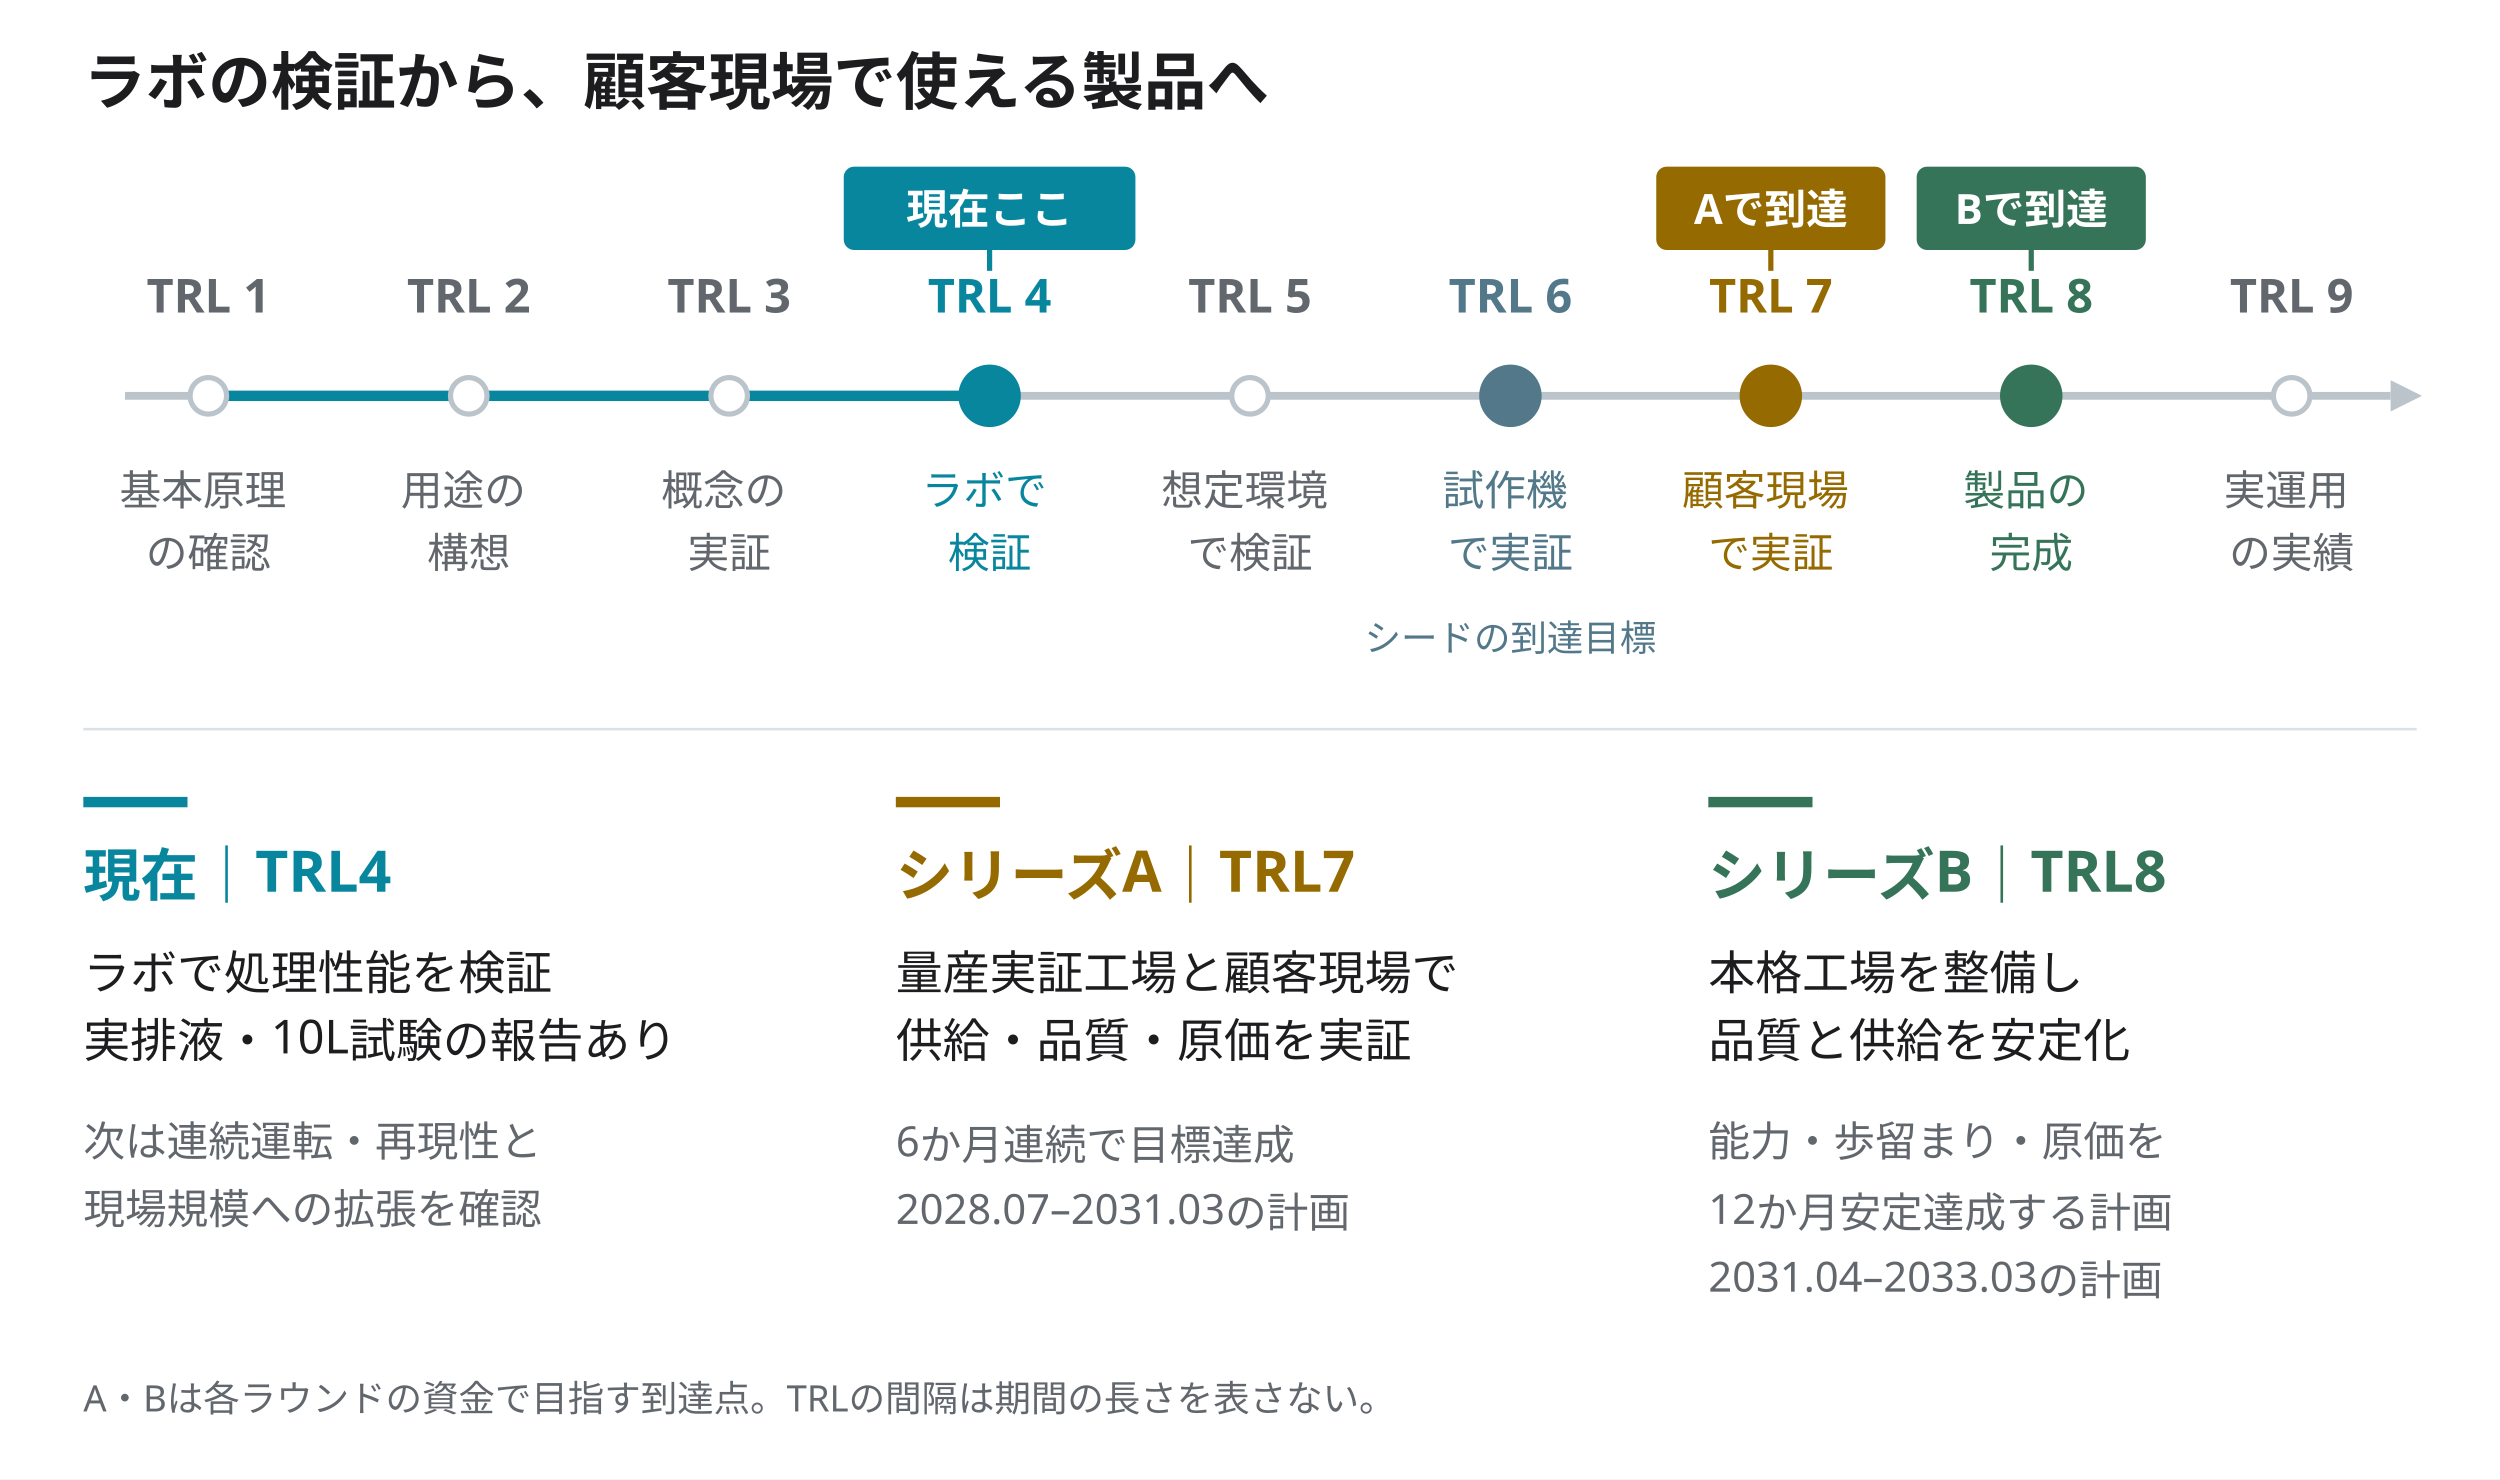
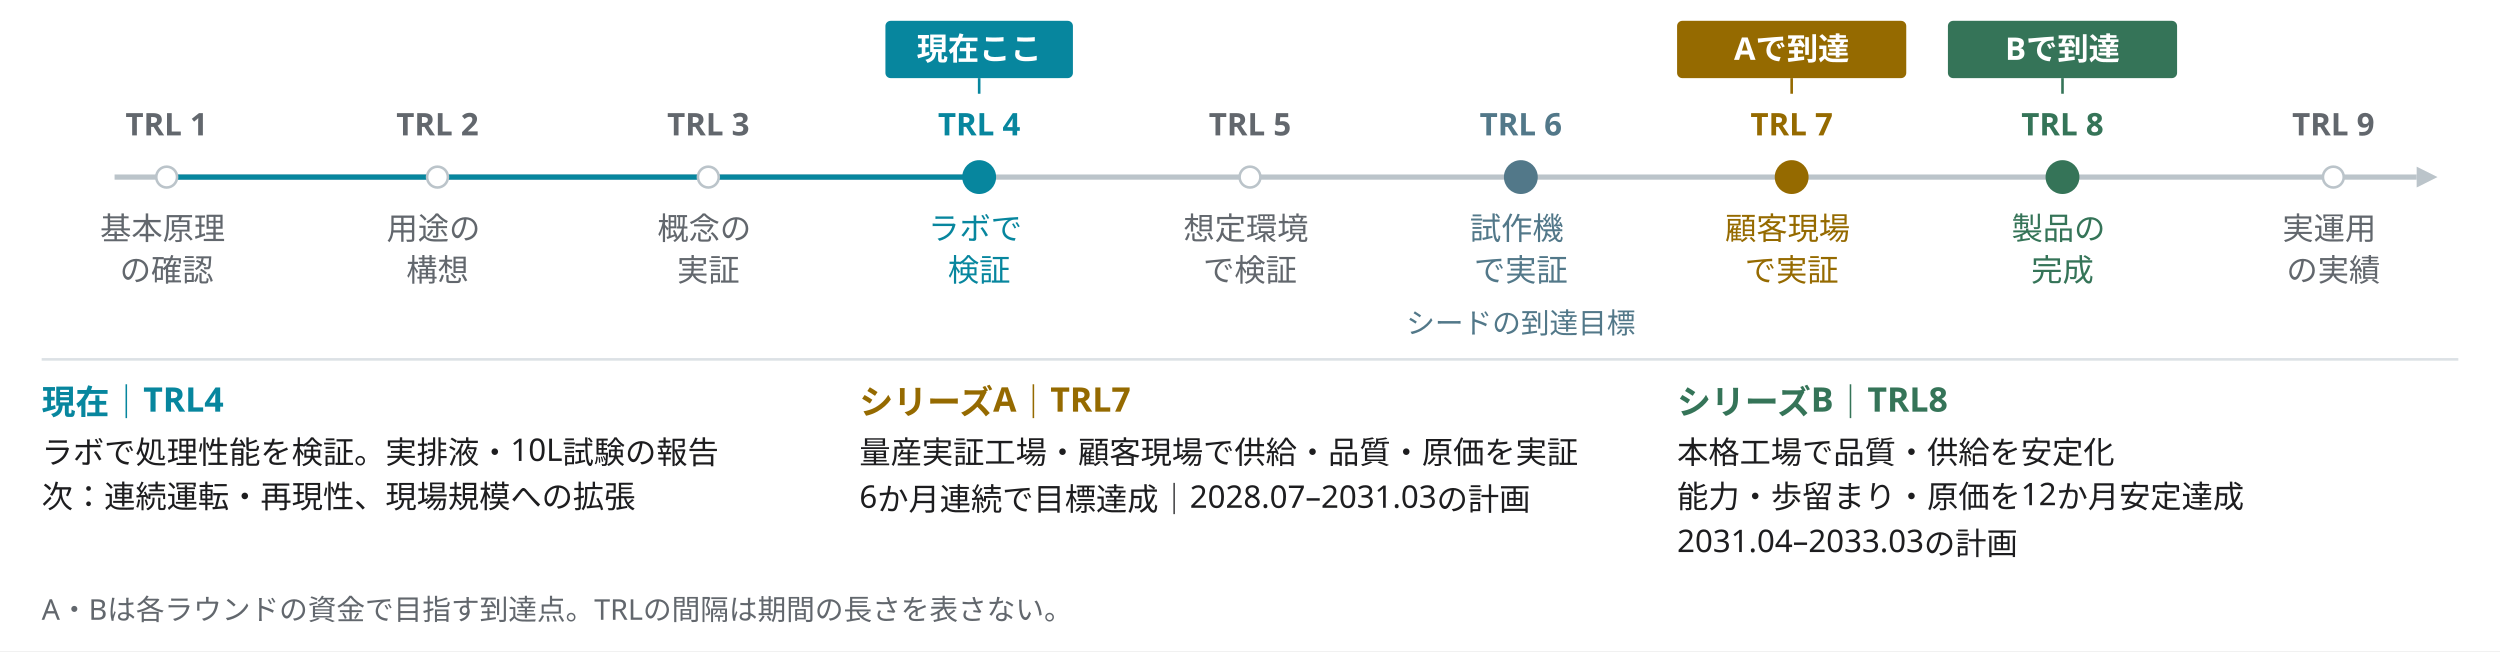
- <svg xmlns="http://www.w3.org/2000/svg" width="960" height="568" viewBox="0 0 960 568" role="img" aria-labelledby="title desc">
-   <rect width="960" height="568" fill="#fff" />
-   <g font-family="'Hiragino Kaku Gothic ProN','Noto Sans JP',Meiryo,sans-serif">
-     <text x="32" y="40" fill="#1d1d1f" font-size="24" font-weight="600" text-anchor="start">
-       <tspan x="32" dy="0">ラボの検証から、顧客現場で使える製品へ</tspan>
+ <svg xmlns="http://www.w3.org/2000/svg" width="960" height="250" viewBox="0 0 960 250" role="img" aria-labelledby="title desc">
+   <rect width="960" height="250" fill="#fff" />
+   <g font-family="Yu Gothic,Hiragino Kaku Gothic ProN,Noto Sans JP,Meiryo,sans-serif">
+     <path d="M44 68 L928 68" stroke="#bbc4ca" stroke-width="2" fill="none" />
+     <path d="M928 64 L936 68 L928 72 Z" fill="#bbc4ca" />
+     <path d="M64 68 L376 68" stroke="#07869e" stroke-width="2" fill="none" />
+     <text x="64" y="52" fill="#62676d" font-size="12" font-weight="600" text-anchor="middle">
+       <tspan x="64" dy="0">TRL 1</tspan>
    </text>
-     <path d="M48 152 L918 152" fill="none" stroke="#bbc4ca" stroke-width="3" />
-     <path d="M918 146 L930 152 L918 158 Z" fill="#bbc4ca" />
-     <path d="M80 152 L380 152" fill="none" stroke="#07869e" stroke-width="4" />
-     <text x="80" y="120" fill="#62676d" font-size="18" font-weight="600" text-anchor="middle">
-       <tspan x="80" dy="0">TRL 1</tspan>
+     <circle cx="64" cy="68" r="4" fill="#fff" stroke="#bbc4ca" />
+     <text x="64" y="92" fill="#62676d" font-size="12" font-weight="400" text-anchor="middle">
+       <tspan x="64" dy="0">基本原理</tspan>
+       <tspan x="64" dy="16">の確認</tspan>
    </text>
-     <circle cx="80" cy="152" r="7" fill="#fff" stroke="#bbc4ca" stroke-width="2" />
-     <text x="80" y="194" fill="#62676d" font-size="16" font-weight="400" text-anchor="middle">
-       <tspan x="80" dy="0">基本原理</tspan>
-       <tspan x="80" dy="24">の確認</tspan>
+     <text x="168" y="52" fill="#62676d" font-size="12" font-weight="600" text-anchor="middle">
+       <tspan x="168" dy="0">TRL 2</tspan>
    </text>
-     <text x="180" y="120" fill="#62676d" font-size="18" font-weight="600" text-anchor="middle">
-       <tspan x="180" dy="0">TRL 2</tspan>
+     <circle cx="168" cy="68" r="4" fill="#fff" stroke="#bbc4ca" />
+     <text x="168" y="92" fill="#62676d" font-size="12" font-weight="400" text-anchor="middle">
+       <tspan x="168" dy="0">用途の</tspan>
+       <tspan x="168" dy="16">構想</tspan>
    </text>
-     <circle cx="180" cy="152" r="7" fill="#fff" stroke="#bbc4ca" stroke-width="2" />
-     <text x="180" y="194" fill="#62676d" font-size="16" font-weight="400" text-anchor="middle">
-       <tspan x="180" dy="0">用途の</tspan>
-       <tspan x="180" dy="24">構想</tspan>
+     <text x="272" y="52" fill="#62676d" font-size="12" font-weight="600" text-anchor="middle">
+       <tspan x="272" dy="0">TRL 3</tspan>
    </text>
-     <text x="280" y="120" fill="#62676d" font-size="18" font-weight="600" text-anchor="middle">
-       <tspan x="280" dy="0">TRL 3</tspan>
+     <circle cx="272" cy="68" r="4" fill="#fff" stroke="#bbc4ca" />
+     <text x="272" y="92" fill="#62676d" font-size="12" font-weight="400" text-anchor="middle">
+       <tspan x="272" dy="0">概念の</tspan>
+       <tspan x="272" dy="16">実証</tspan>
    </text>
-     <circle cx="280" cy="152" r="7" fill="#fff" stroke="#bbc4ca" stroke-width="2" />
-     <text x="280" y="194" fill="#62676d" font-size="16" font-weight="400" text-anchor="middle">
-       <tspan x="280" dy="0">概念の</tspan>
-       <tspan x="280" dy="24">実証</tspan>
+     <text x="376" y="52" fill="#07869e" font-size="12" font-weight="600" text-anchor="middle">
+       <tspan x="376" dy="0">TRL 4</tspan>
    </text>
-     <text x="380" y="120" fill="#07869e" font-size="18" font-weight="600" text-anchor="middle">
-       <tspan x="380" dy="0">TRL 4</tspan>
+     <circle cx="376" cy="68" r="6" fill="#07869e" stroke="#07869e" />
+     <text x="376" y="92" fill="#07869e" font-size="12" font-weight="500" text-anchor="middle">
+       <tspan x="376" dy="0">ラボで</tspan>
+       <tspan x="376" dy="16">検証</tspan>
    </text>
-     <circle cx="380" cy="152" r="11" fill="#07869e" stroke="#07869e" stroke-width="2" />
-     <text x="380" y="194" fill="#07869e" font-size="16" font-weight="500" text-anchor="middle">
-       <tspan x="380" dy="0">ラボで</tspan>
-       <tspan x="380" dy="24">検証</tspan>
-     </text>
-     <text x="480" y="120" fill="#62676d" font-size="18" font-weight="600" text-anchor="middle">
+     <text x="480" y="52" fill="#62676d" font-size="12" font-weight="600" text-anchor="middle">
      <tspan x="480" dy="0">TRL 5</tspan>
    </text>
-     <circle cx="480" cy="152" r="7" fill="#fff" stroke="#bbc4ca" stroke-width="2" />
-     <text x="480" y="194" fill="#62676d" font-size="16" font-weight="400" text-anchor="middle">
+     <circle cx="480" cy="68" r="4" fill="#fff" stroke="#bbc4ca" />
+     <text x="480" y="92" fill="#62676d" font-size="12" font-weight="400" text-anchor="middle">
      <tspan x="480" dy="0">想定環境</tspan>
-       <tspan x="480" dy="24">で検証</tspan>
+       <tspan x="480" dy="16">で検証</tspan>
    </text>
-     <text x="580" y="120" fill="#527889" font-size="18" font-weight="600" text-anchor="middle">
-       <tspan x="580" dy="0">TRL 6</tspan>
+     <text x="584" y="52" fill="#527889" font-size="12" font-weight="600" text-anchor="middle">
+       <tspan x="584" dy="0">TRL 6</tspan>
    </text>
-     <circle cx="580" cy="152" r="11" fill="#527889" stroke="#527889" stroke-width="2" />
-     <text x="580" y="194" fill="#527889" font-size="16" font-weight="500" text-anchor="middle">
-       <tspan x="580" dy="0">試作機</tspan>
-       <tspan x="580" dy="24">で実証</tspan>
+     <circle cx="584" cy="68" r="6" fill="#527889" stroke="#527889" />
+     <text x="584" y="92" fill="#527889" font-size="12" font-weight="500" text-anchor="middle">
+       <tspan x="584" dy="0">試作機</tspan>
+       <tspan x="584" dy="16">で実証</tspan>
    </text>
-     <text x="680" y="120" fill="#956a00" font-size="18" font-weight="600" text-anchor="middle">
-       <tspan x="680" dy="0">TRL 7</tspan>
+     <text x="688" y="52" fill="#956a00" font-size="12" font-weight="600" text-anchor="middle">
+       <tspan x="688" dy="0">TRL 7</tspan>
    </text>
-     <circle cx="680" cy="152" r="11" fill="#956a00" stroke="#956a00" stroke-width="2" />
-     <text x="680" y="194" fill="#956a00" font-size="16" font-weight="500" text-anchor="middle">
-       <tspan x="680" dy="0">顧客現場</tspan>
-       <tspan x="680" dy="24">で実証</tspan>
+     <circle cx="688" cy="68" r="6" fill="#956a00" stroke="#956a00" />
+     <text x="688" y="92" fill="#956a00" font-size="12" font-weight="500" text-anchor="middle">
+       <tspan x="688" dy="0">顧客現場</tspan>
+       <tspan x="688" dy="16">で実証</tspan>
    </text>
-     <text x="780" y="120" fill="#357458" font-size="18" font-weight="600" text-anchor="middle">
-       <tspan x="780" dy="0">TRL 8</tspan>
+     <text x="792" y="52" fill="#357458" font-size="12" font-weight="600" text-anchor="middle">
+       <tspan x="792" dy="0">TRL 8</tspan>
    </text>
-     <circle cx="780" cy="152" r="11" fill="#357458" stroke="#357458" stroke-width="2" />
-     <text x="780" y="194" fill="#357458" font-size="16" font-weight="500" text-anchor="middle">
-       <tspan x="780" dy="0">製品の</tspan>
-       <tspan x="780" dy="24">完成</tspan>
+     <circle cx="792" cy="68" r="6" fill="#357458" stroke="#357458" />
+     <text x="792" y="92" fill="#357458" font-size="12" font-weight="500" text-anchor="middle">
+       <tspan x="792" dy="0">製品の</tspan>
+       <tspan x="792" dy="16">完成</tspan>
    </text>
-     <text x="880" y="120" fill="#62676d" font-size="18" font-weight="600" text-anchor="middle">
-       <tspan x="880" dy="0">TRL 9</tspan>
+     <text x="896" y="52" fill="#62676d" font-size="12" font-weight="600" text-anchor="middle">
+       <tspan x="896" dy="0">TRL 9</tspan>
    </text>
-     <circle cx="880" cy="152" r="7" fill="#fff" stroke="#bbc4ca" stroke-width="2" />
-     <text x="880" y="194" fill="#62676d" font-size="16" font-weight="400" text-anchor="middle">
-       <tspan x="880" dy="0">実運用</tspan>
-       <tspan x="880" dy="24">の実績</tspan>
+     <circle cx="896" cy="68" r="4" fill="#fff" stroke="#bbc4ca" />
+     <text x="896" y="92" fill="#62676d" font-size="12" font-weight="400" text-anchor="middle">
+       <tspan x="896" dy="0">実運用</tspan>
+       <tspan x="896" dy="16">の実績</tspan>
    </text>
-     <rect x="324.0" y="64" width="112" height="32" rx="4" fill="#07869e" />
-     <text x="380" y="86" fill="#fff" font-size="16" font-weight="600" text-anchor="middle">
-       <tspan x="380" dy="0">現在ここ</tspan>
+     <rect x="340.0" y="8" width="72" height="22" rx="2" fill="#07869e" />
+     <text x="376" y="23" fill="#fff" font-size="12" font-weight="600" text-anchor="middle">
+       <tspan x="376" dy="0">現在ここ</tspan>
    </text>
-     <path d="M380 96 L380 104" fill="none" stroke="#07869e" stroke-width="2" />
-     <rect x="636.0" y="64" width="88" height="32" rx="4" fill="#956a00" />
-     <text x="680" y="86" fill="#fff" font-size="16" font-weight="600" text-anchor="middle">
-       <tspan x="680" dy="0">Aで到達</tspan>
+     <path d="M376 30 L376 36" stroke="#07869e" stroke-width="1" fill="none" />
+     <rect x="644.0" y="8" width="88" height="22" rx="2" fill="#956a00" />
+     <text x="688" y="23" fill="#fff" font-size="12" font-weight="600" text-anchor="middle">
+       <tspan x="688" dy="0">Aで到達</tspan>
    </text>
-     <path d="M680 96 L680 104" fill="none" stroke="#956a00" stroke-width="2" />
-     <rect x="736.0" y="64" width="88" height="32" rx="4" fill="#357458" />
-     <text x="780" y="86" fill="#fff" font-size="16" font-weight="600" text-anchor="middle">
-       <tspan x="780" dy="0">Bで到達</tspan>
+     <path d="M688 30 L688 36" stroke="#956a00" stroke-width="1" fill="none" />
+     <rect x="748.0" y="8" width="88" height="22" rx="2" fill="#357458" />
+     <text x="792" y="23" fill="#fff" font-size="12" font-weight="600" text-anchor="middle">
+       <tspan x="792" dy="0">Bで到達</tspan>
    </text>
-     <path d="M780 96 L780 104" fill="none" stroke="#357458" stroke-width="2" />
-     <text x="580" y="250" fill="#527889" font-size="14" font-weight="500" text-anchor="middle">
-       <tspan x="580" dy="0">シードの到達目標</tspan>
+     <path d="M792 30 L792 36" stroke="#357458" stroke-width="1" fill="none" />
+     <text x="584" y="128" fill="#527889" font-size="11" font-weight="500" text-anchor="middle">
+       <tspan x="584" dy="0">シードの到達目標</tspan>
    </text>
-     <path d="M32 280 L928 280" fill="none" stroke="#dce1e5" stroke-width="1" />
-     <path d="M32 308 L72 308" fill="none" stroke="#07869e" stroke-width="4" />
-     <text x="32" y="344" fill="#07869e" font-size="22" font-weight="600" text-anchor="start">
-       <tspan x="32" dy="0">現在｜TRL4</tspan>
+     <path d="M16 138 L944 138" stroke="#dce1e5" stroke-width="1" fill="none" />
+     <text x="16" y="159" fill="#07869e" font-size="13" font-weight="600" text-anchor="start">
+       <tspan x="16" dy="0">現在｜TRL4</tspan>
    </text>
-     <text x="32" y="380" fill="#1d1d1f" font-size="18" font-weight="400" text-anchor="start">
-       <tspan x="32" dy="0">ラボで処理性能を検証</tspan>
-       <tspan x="32" dy="26">実排液・10L試験の報告あり</tspan>
+     <text x="16" y="178" fill="#1d1d1f" font-size="12" font-weight="400" text-anchor="start">
+       <tspan x="16" dy="0">ラボで処理性能を検証。実排液・10L試験の報告</tspan>
+       <tspan x="16" dy="17">次：連続運転・再現性、現場規模への拡張</tspan>
    </text>
-     <text x="32" y="444" fill="#62676d" font-size="16" font-weight="400" text-anchor="start">
-       <tspan x="32" dy="0">次は連続運転・再現性と</tspan>
-       <tspan x="32" dy="26">現場規模への拡張を確認</tspan>
+     <text x="330" y="159" fill="#956a00" font-size="13" font-weight="600" text-anchor="start">
+       <tspan x="330" dy="0">シリーズA｜TRL7</tspan>
    </text>
-     <path d="M344 308 L384 308" fill="none" stroke="#956a00" stroke-width="4" />
-     <text x="344" y="344" fill="#956a00" font-size="22" font-weight="600" text-anchor="start">
-       <tspan x="344" dy="0">シリーズA｜TRL7</tspan>
+     <text x="330" y="178" fill="#1d1d1f" font-size="12" font-weight="400" text-anchor="start">
+       <tspan x="330" dy="0">量産実証工場・顧客現場で供給・品質・原価を実証</tspan>
+       <tspan x="330" dy="17">6か月連続で目標達成｜2028.07–2031.03の計画</tspan>
    </text>
-     <text x="344" y="380" fill="#1d1d1f" font-size="18" font-weight="400" text-anchor="start">
-       <tspan x="344" dy="0">量産実証工場と顧客現場で</tspan>
-       <tspan x="344" dy="26">供給・品質・原価を実証</tspan>
+     <text x="644" y="159" fill="#357458" font-size="13" font-weight="600" text-anchor="start">
+       <tspan x="644" dy="0">シリーズB｜TRL8</tspan>
    </text>
-     <text x="344" y="444" fill="#62676d" font-size="16" font-weight="400" text-anchor="start">
-       <tspan x="344" dy="0">6か月連続で目標達成</tspan>
-       <tspan x="344" dy="26">2028.07–2031.03の計画</tspan>
+     <text x="644" y="178" fill="#1d1d1f" font-size="12" font-weight="400" text-anchor="start">
+       <tspan x="644" dy="0">本格工場で品質・供給を安定化</tspan>
+       <tspan x="644" dy="17">能力・歩留まり・原価を12か月安定達成</tspan>
+       <tspan x="644" dy="17">2031.04–2033.03の計画</tspan>
    </text>
-     <path d="M656 308 L696 308" fill="none" stroke="#357458" stroke-width="4" />
-     <text x="656" y="344" fill="#357458" font-size="22" font-weight="600" text-anchor="start">
-       <tspan x="656" dy="0">シリーズB｜TRL8</tspan>
-     </text>
-     <text x="656" y="380" fill="#1d1d1f" font-size="18" font-weight="400" text-anchor="start">
-       <tspan x="656" dy="0">本格工場を整備し</tspan>
-       <tspan x="656" dy="26">品質と供給を安定化</tspan>
-     </text>
-     <text x="656" y="444" fill="#62676d" font-size="16" font-weight="400" text-anchor="start">
-       <tspan x="656" dy="0">能力・歩留まり・原価を</tspan>
-       <tspan x="656" dy="26">12か月安定達成する計画</tspan>
-       <tspan x="656" dy="26">2031.04–2033.03の計画</tspan>
-     </text>
-     <text x="32" y="542" fill="#62676d" font-size="14" font-weight="400" text-anchor="start">
-       <tspan x="32" dy="0">A・Bは各ラウンドの資金で目指す到達点。TRLの間隔は期間の長さを表さない。</tspan>
+     <text x="16" y="238" fill="#62676d" font-size="11" font-weight="400" text-anchor="start">
+       <tspan x="16" dy="0">A・Bは各ラウンドの資金で目指す到達点。TRLの間隔は期間の長さを表さない。</tspan>
    </text>
  </g>
</svg>
